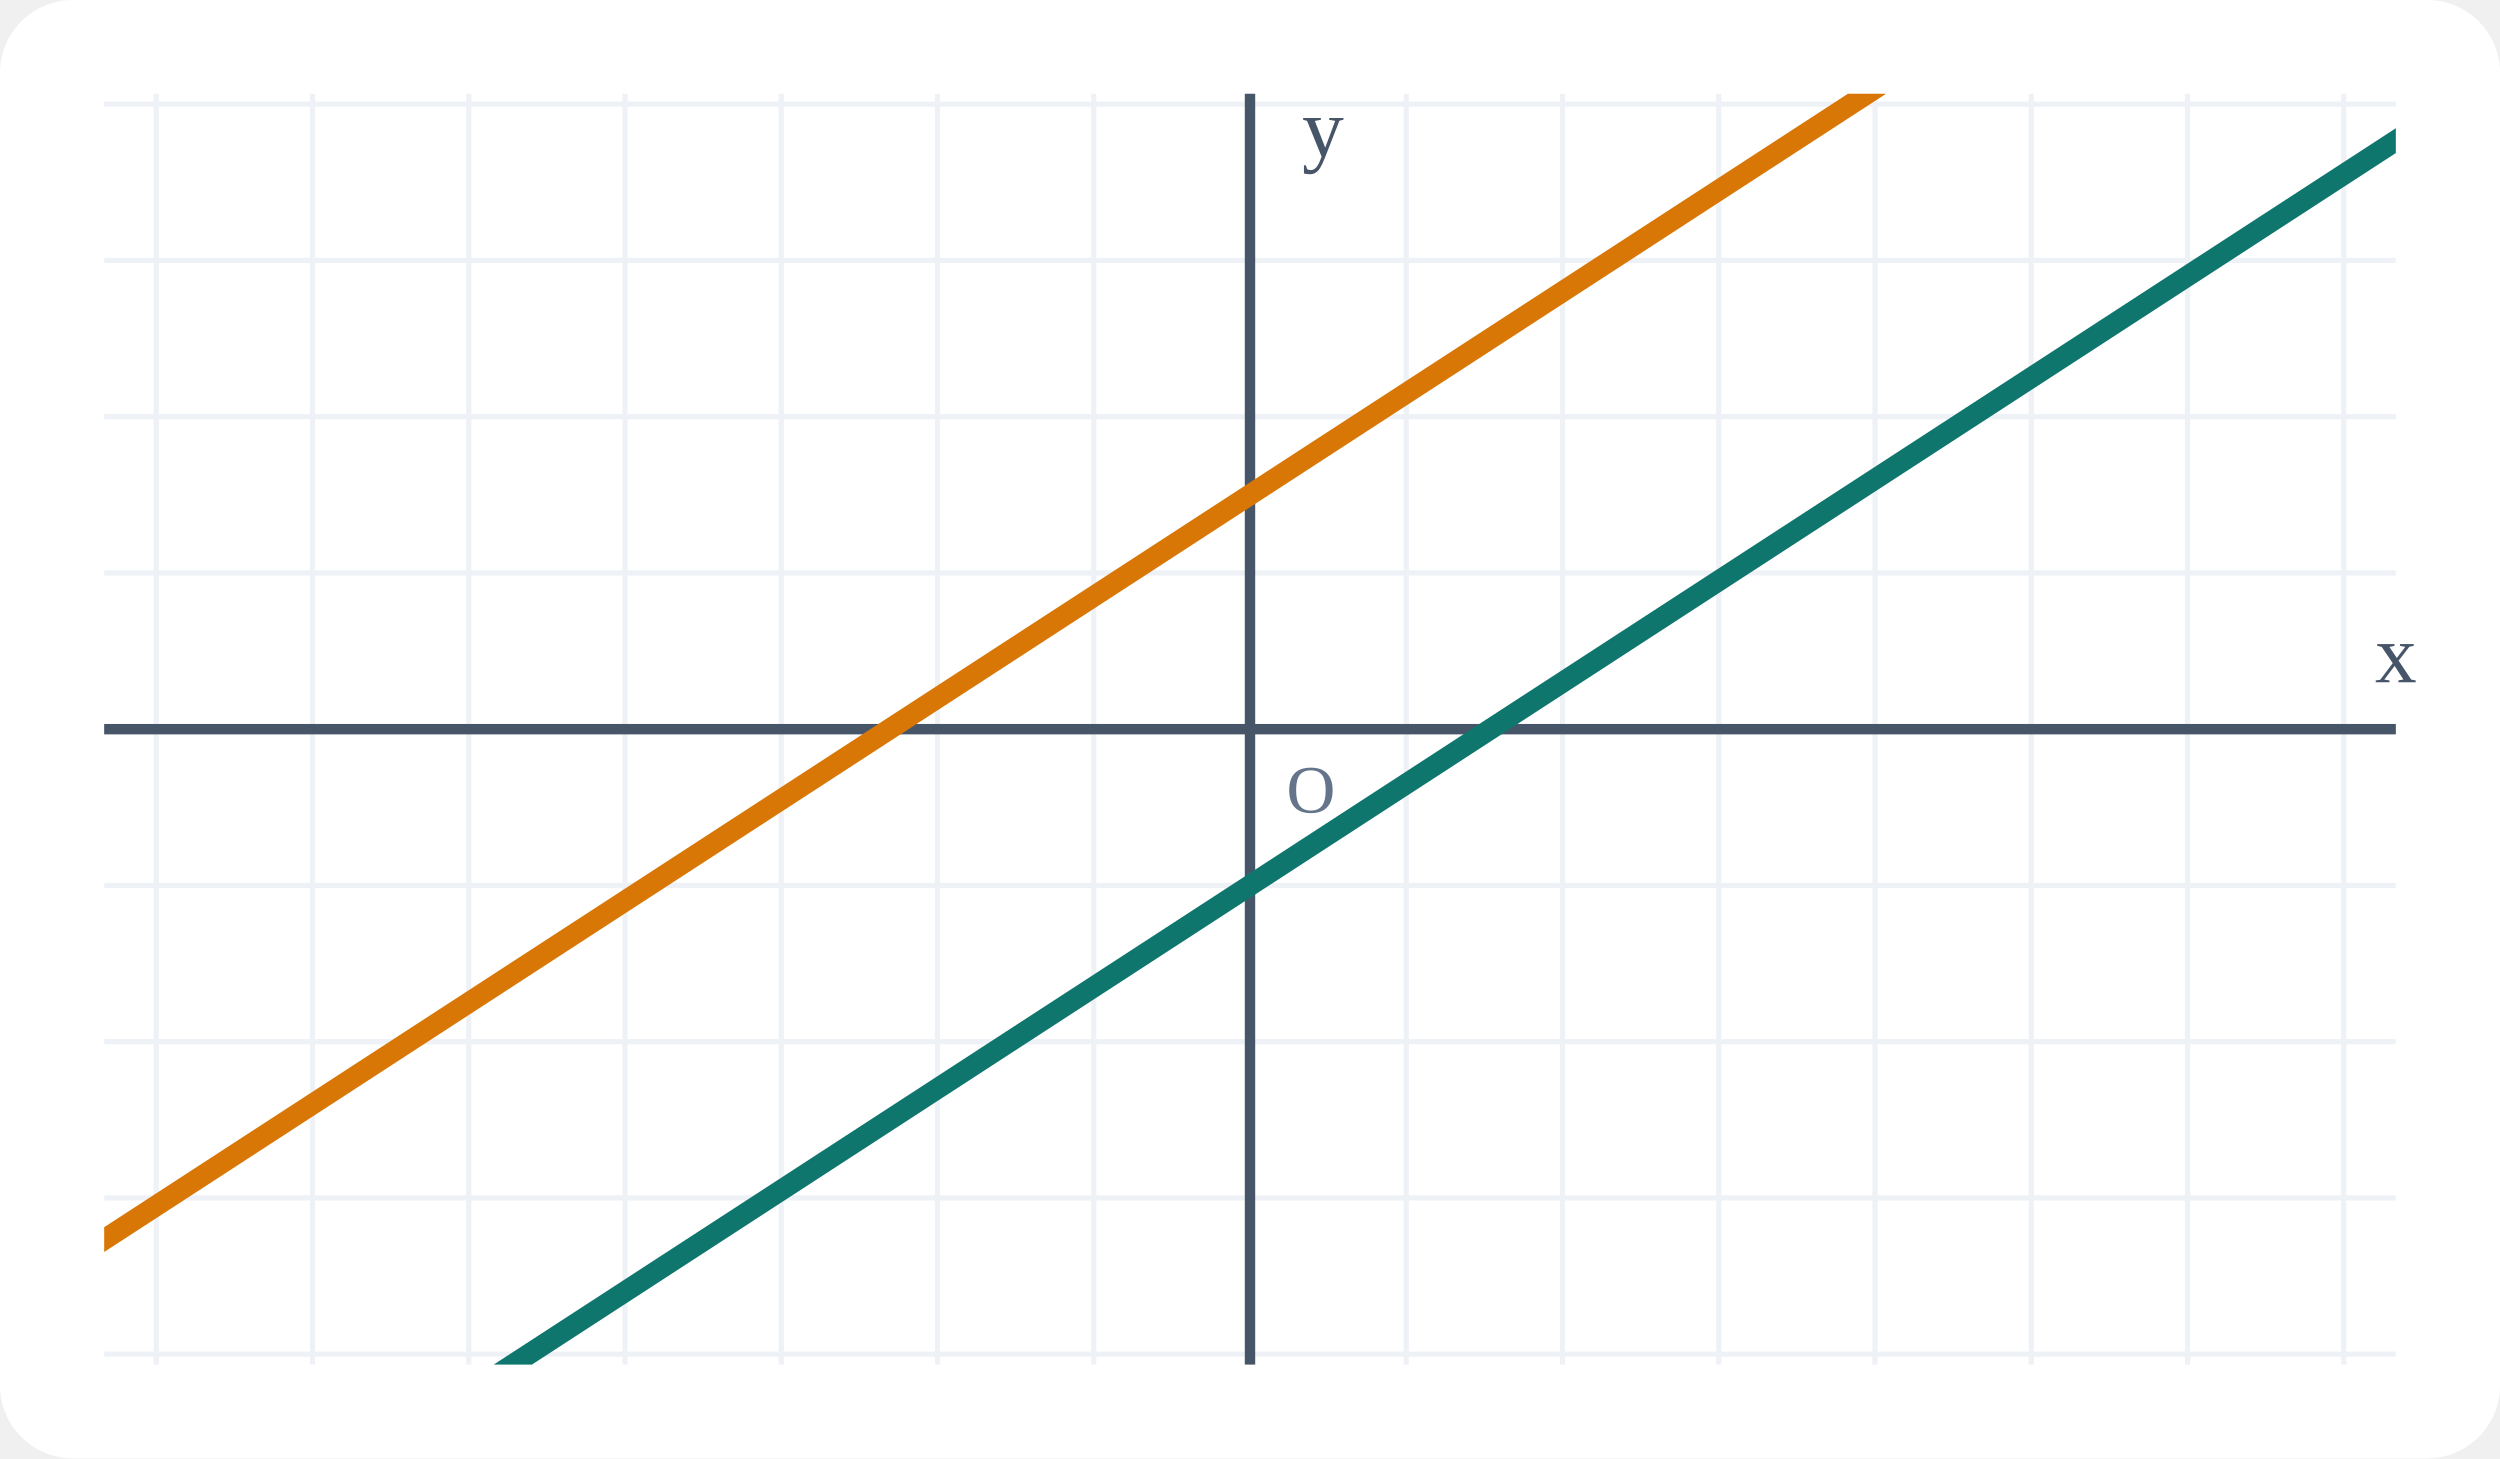
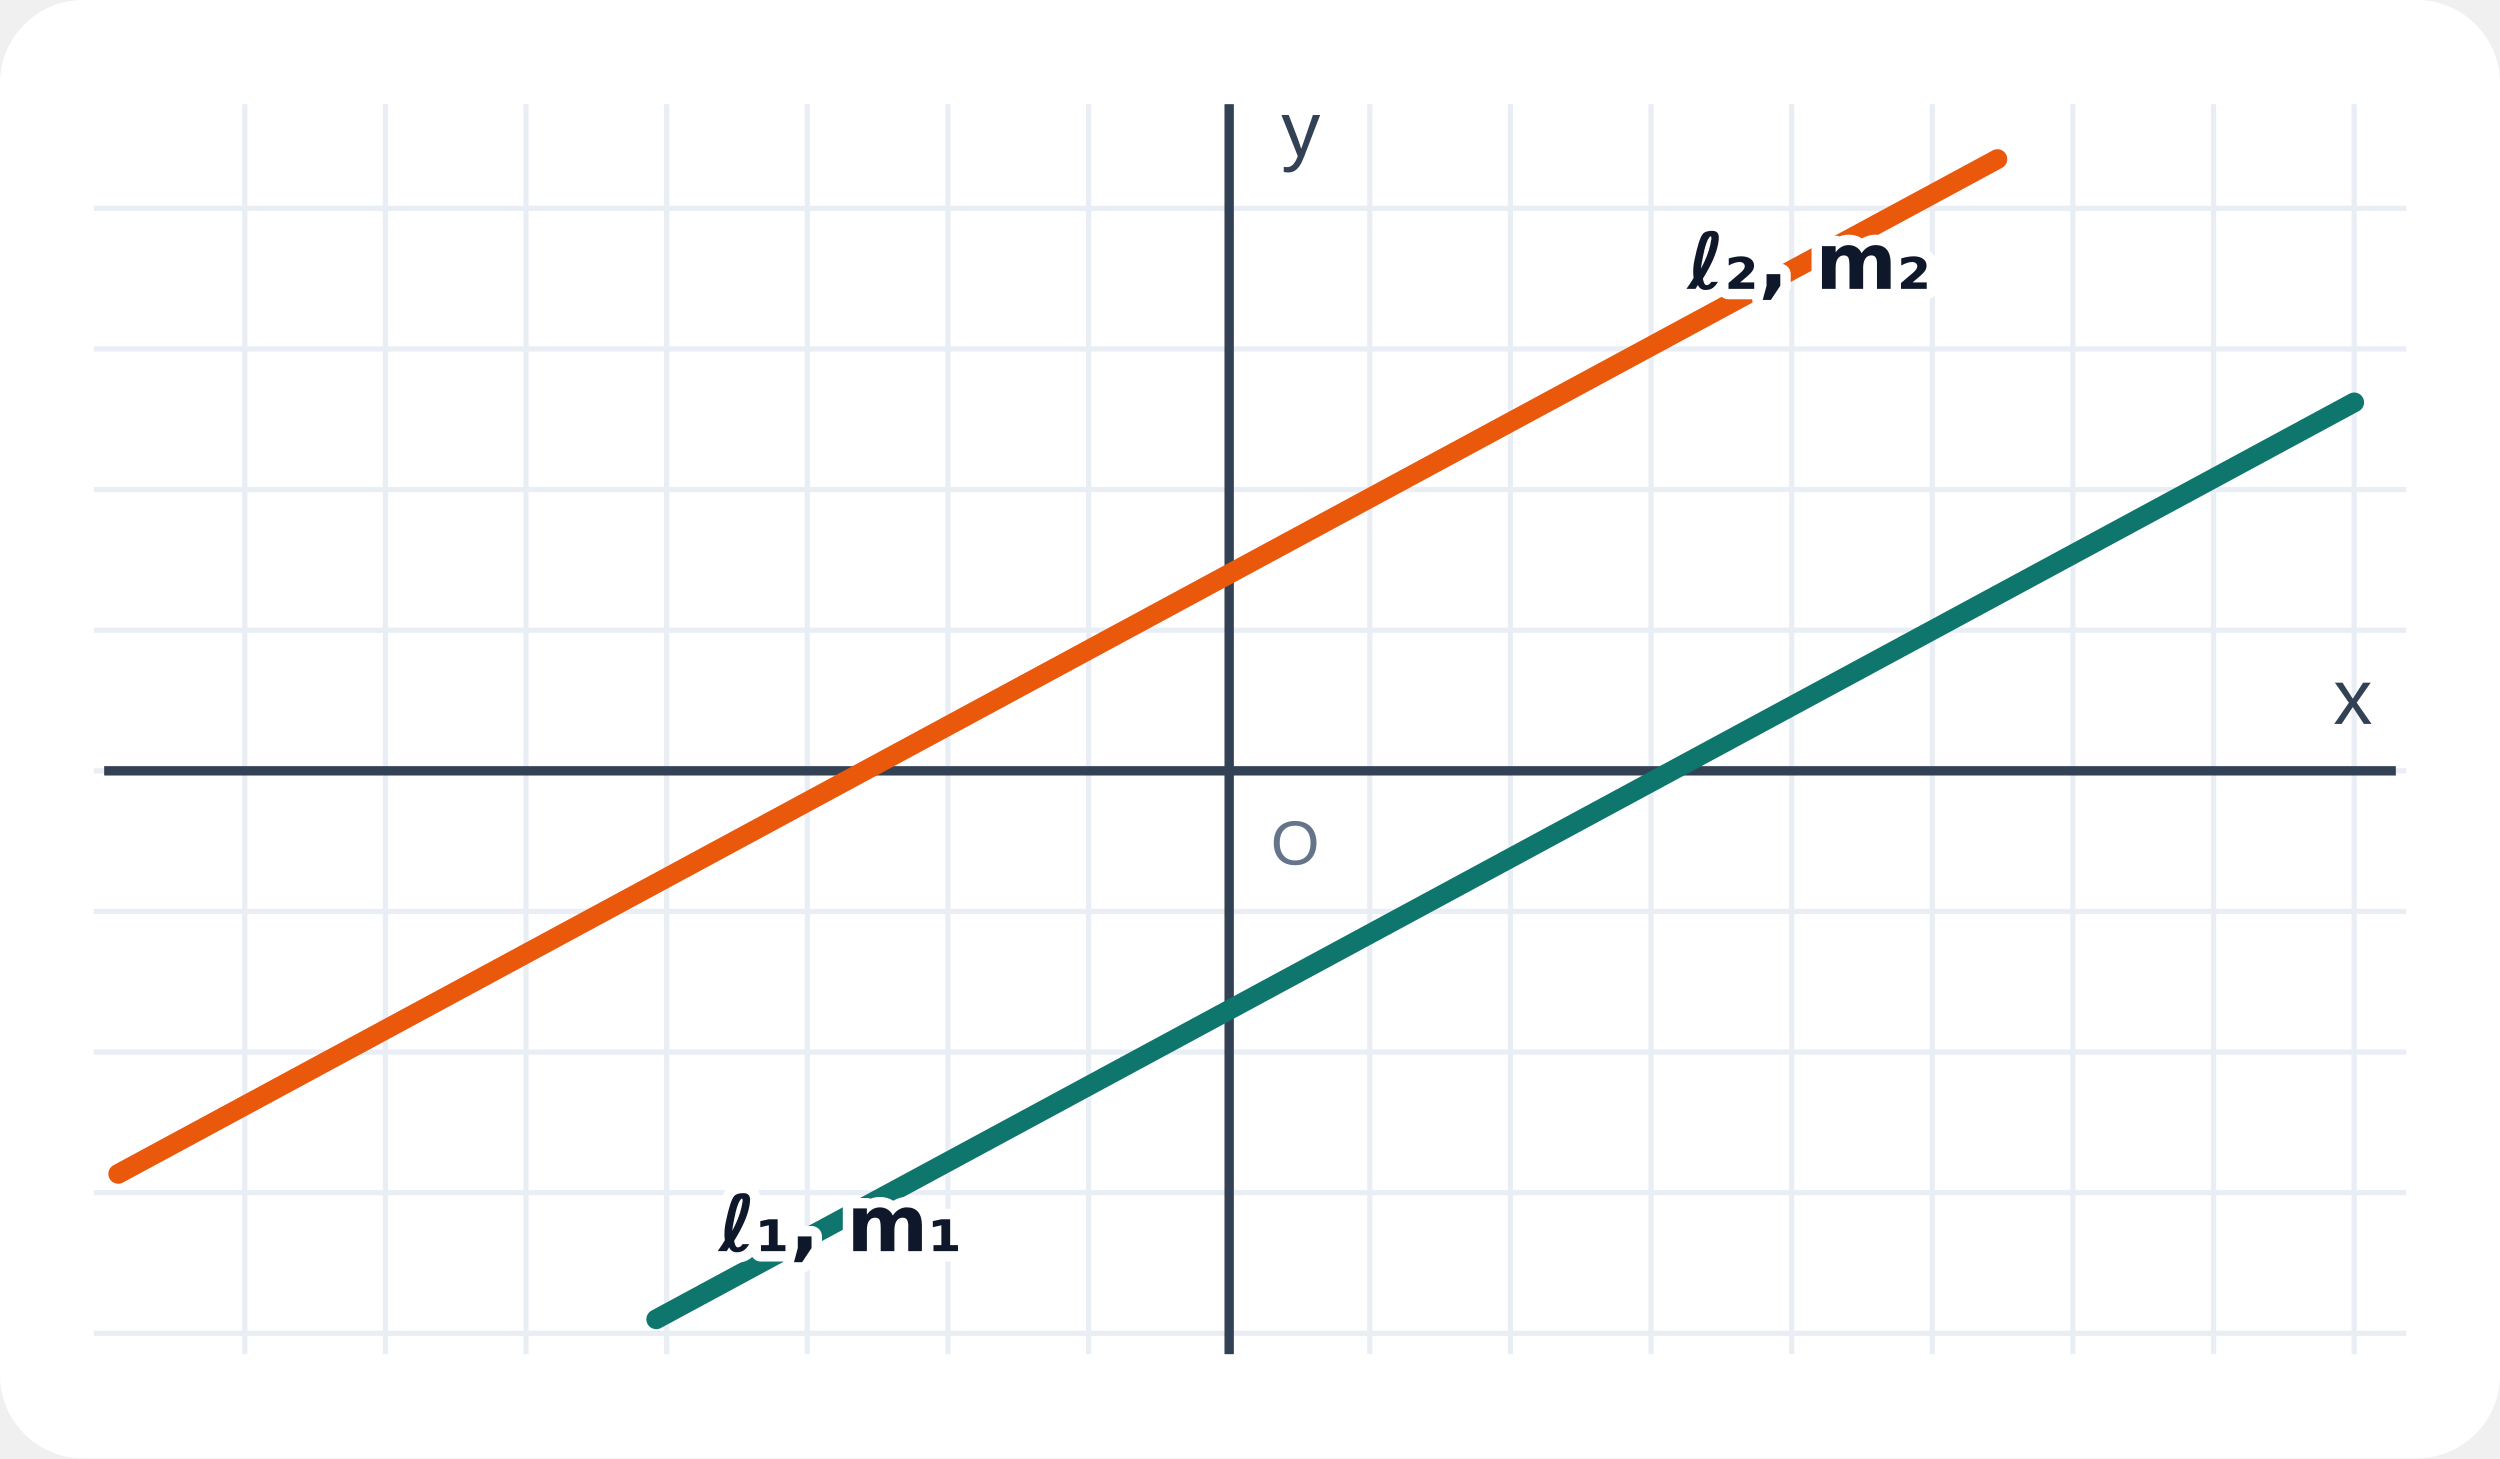
- <svg xmlns="http://www.w3.org/2000/svg" viewBox="0 0 480 280" role="img" aria-label="Coordinate geometry illustration without answer hints">
-   <defs>
-     <clipPath id="clip">
-       <rect x="20" y="18" width="440" height="244" />
-     </clipPath>
-   </defs>
-   <rect width="480" height="280" rx="14" fill="#ffffff" />
-   <line x1="30" y1="18" x2="30" y2="262" stroke="#eef2f7" />
-   <line x1="60" y1="18" x2="60" y2="262" stroke="#eef2f7" />
-   <line x1="90" y1="18" x2="90" y2="262" stroke="#eef2f7" />
-   <line x1="120" y1="18" x2="120" y2="262" stroke="#eef2f7" />
-   <line x1="150" y1="18" x2="150" y2="262" stroke="#eef2f7" />
-   <line x1="180" y1="18" x2="180" y2="262" stroke="#eef2f7" />
-   <line x1="210" y1="18" x2="210" y2="262" stroke="#eef2f7" />
-   <line x1="240" y1="18" x2="240" y2="262" stroke="#eef2f7" />
-   <line x1="270" y1="18" x2="270" y2="262" stroke="#eef2f7" />
-   <line x1="300" y1="18" x2="300" y2="262" stroke="#eef2f7" />
-   <line x1="330" y1="18" x2="330" y2="262" stroke="#eef2f7" />
-   <line x1="360" y1="18" x2="360" y2="262" stroke="#eef2f7" />
-   <line x1="390" y1="18" x2="390" y2="262" stroke="#eef2f7" />
-   <line x1="420" y1="18" x2="420" y2="262" stroke="#eef2f7" />
-   <line x1="450" y1="18" x2="450" y2="262" stroke="#eef2f7" />
-   <line x1="20" y1="260" x2="460" y2="260" stroke="#eef2f7" />
-   <line x1="20" y1="230" x2="460" y2="230" stroke="#eef2f7" />
-   <line x1="20" y1="200" x2="460" y2="200" stroke="#eef2f7" />
-   <line x1="20" y1="170" x2="460" y2="170" stroke="#eef2f7" />
-   <line x1="20" y1="140" x2="460" y2="140" stroke="#eef2f7" />
-   <line x1="20" y1="110" x2="460" y2="110" stroke="#eef2f7" />
-   <line x1="20" y1="80" x2="460" y2="80" stroke="#eef2f7" />
-   <line x1="20" y1="50" x2="460" y2="50" stroke="#eef2f7" />
-   <line x1="20" y1="20" x2="460" y2="20" stroke="#eef2f7" />
-   <path d="M 20 140 H 460 M 240 262 V 18" stroke="#475569" stroke-width="2" fill="none" />
-   <text x="456" y="131" fill="#475569" font-size="16">x</text>
-   <text x="250" y="30" fill="#475569" font-size="16">y</text>
-   <text x="247" y="156" fill="#64748b" font-size="13">O</text>
-   <line x1="0" y1="326.0" x2="480" y2="14.0" stroke="#0f766e" stroke-width="4" clip-path="url(#clip)" />
-   <line x1="0" y1="251.0" x2="480" y2="-61.0" stroke="#d97706" stroke-width="4" clip-path="url(#clip)" />
+ <svg xmlns="http://www.w3.org/2000/svg" baseProfile="full" height="280px" version="1.1" viewBox="0 0 480 280" width="480px">
+   <defs />
+   <rect fill="white" height="280" rx="16" width="480" x="0" y="0" />
+   <line stroke="#e9eef5" stroke-width="1" x1="47" x2="47" y1="20" y2="260" />
+   <line stroke="#e9eef5" stroke-width="1" x1="74" x2="74" y1="20" y2="260" />
+   <line stroke="#e9eef5" stroke-width="1" x1="101" x2="101" y1="20" y2="260" />
+   <line stroke="#e9eef5" stroke-width="1" x1="128" x2="128" y1="20" y2="260" />
+   <line stroke="#e9eef5" stroke-width="1" x1="155" x2="155" y1="20" y2="260" />
+   <line stroke="#e9eef5" stroke-width="1" x1="182" x2="182" y1="20" y2="260" />
+   <line stroke="#e9eef5" stroke-width="1" x1="209" x2="209" y1="20" y2="260" />
+   <line stroke="#e9eef5" stroke-width="1" x1="236" x2="236" y1="20" y2="260" />
+   <line stroke="#e9eef5" stroke-width="1" x1="263" x2="263" y1="20" y2="260" />
+   <line stroke="#e9eef5" stroke-width="1" x1="290" x2="290" y1="20" y2="260" />
+   <line stroke="#e9eef5" stroke-width="1" x1="317" x2="317" y1="20" y2="260" />
+   <line stroke="#e9eef5" stroke-width="1" x1="344" x2="344" y1="20" y2="260" />
+   <line stroke="#e9eef5" stroke-width="1" x1="371" x2="371" y1="20" y2="260" />
+   <line stroke="#e9eef5" stroke-width="1" x1="398" x2="398" y1="20" y2="260" />
+   <line stroke="#e9eef5" stroke-width="1" x1="425" x2="425" y1="20" y2="260" />
+   <line stroke="#e9eef5" stroke-width="1" x1="452" x2="452" y1="20" y2="260" />
+   <line stroke="#e9eef5" stroke-width="1" x1="18" x2="462" y1="256" y2="256" />
+   <line stroke="#e9eef5" stroke-width="1" x1="18" x2="462" y1="229" y2="229" />
+   <line stroke="#e9eef5" stroke-width="1" x1="18" x2="462" y1="202" y2="202" />
+   <line stroke="#e9eef5" stroke-width="1" x1="18" x2="462" y1="175" y2="175" />
+   <line stroke="#e9eef5" stroke-width="1" x1="18" x2="462" y1="148" y2="148" />
+   <line stroke="#e9eef5" stroke-width="1" x1="18" x2="462" y1="121" y2="121" />
+   <line stroke="#e9eef5" stroke-width="1" x1="18" x2="462" y1="94" y2="94" />
+   <line stroke="#e9eef5" stroke-width="1" x1="18" x2="462" y1="67" y2="67" />
+   <line stroke="#e9eef5" stroke-width="1" x1="18" x2="462" y1="40" y2="40" />
+   <line stroke="#334155" stroke-width="1.8" x1="20" x2="460" y1="148" y2="148" />
+   <line stroke="#334155" stroke-width="1.8" x1="236" x2="236" y1="260" y2="20" />
+   <text fill="#334155" font-family="Arial, sans-serif" font-size="15" x="448" y="139">x</text>
+   <text fill="#334155" font-family="Arial, sans-serif" font-size="15" x="246" y="30">y</text>
+   <text fill="#64748b" font-family="Arial, sans-serif" font-size="12" x="244" y="166">O</text>
+   <line stroke="#0f766e" stroke-linecap="round" stroke-width="3.8" x1="126" x2="452.0" y1="253.3" y2="77.26" />
+   <line stroke="#ea580c" stroke-linecap="round" stroke-width="3.8" x1="22.7" x2="383.5" y1="225.382" y2="30.55" />
+   <text fill="white" font-family="DejaVu Sans, Arial, sans-serif" font-size="15" font-weight="bold" stroke="white" stroke-linejoin="round" stroke-width="4" text-anchor="start" x="138" y="240.22">ℓ₁, m₁</text>
+   <text fill="#0f172a" font-family="DejaVu Sans, Arial, sans-serif" font-size="15" font-weight="bold" text-anchor="start" x="138" y="240.22">ℓ₁, m₁</text>
+   <text fill="white" font-family="DejaVu Sans, Arial, sans-serif" font-size="15" font-weight="bold" stroke="white" stroke-linejoin="round" stroke-width="4" text-anchor="start" x="324" y="55.46">ℓ₂, m₂</text>
+   <text fill="#0f172a" font-family="DejaVu Sans, Arial, sans-serif" font-size="15" font-weight="bold" text-anchor="start" x="324" y="55.46">ℓ₂, m₂</text>
</svg>
